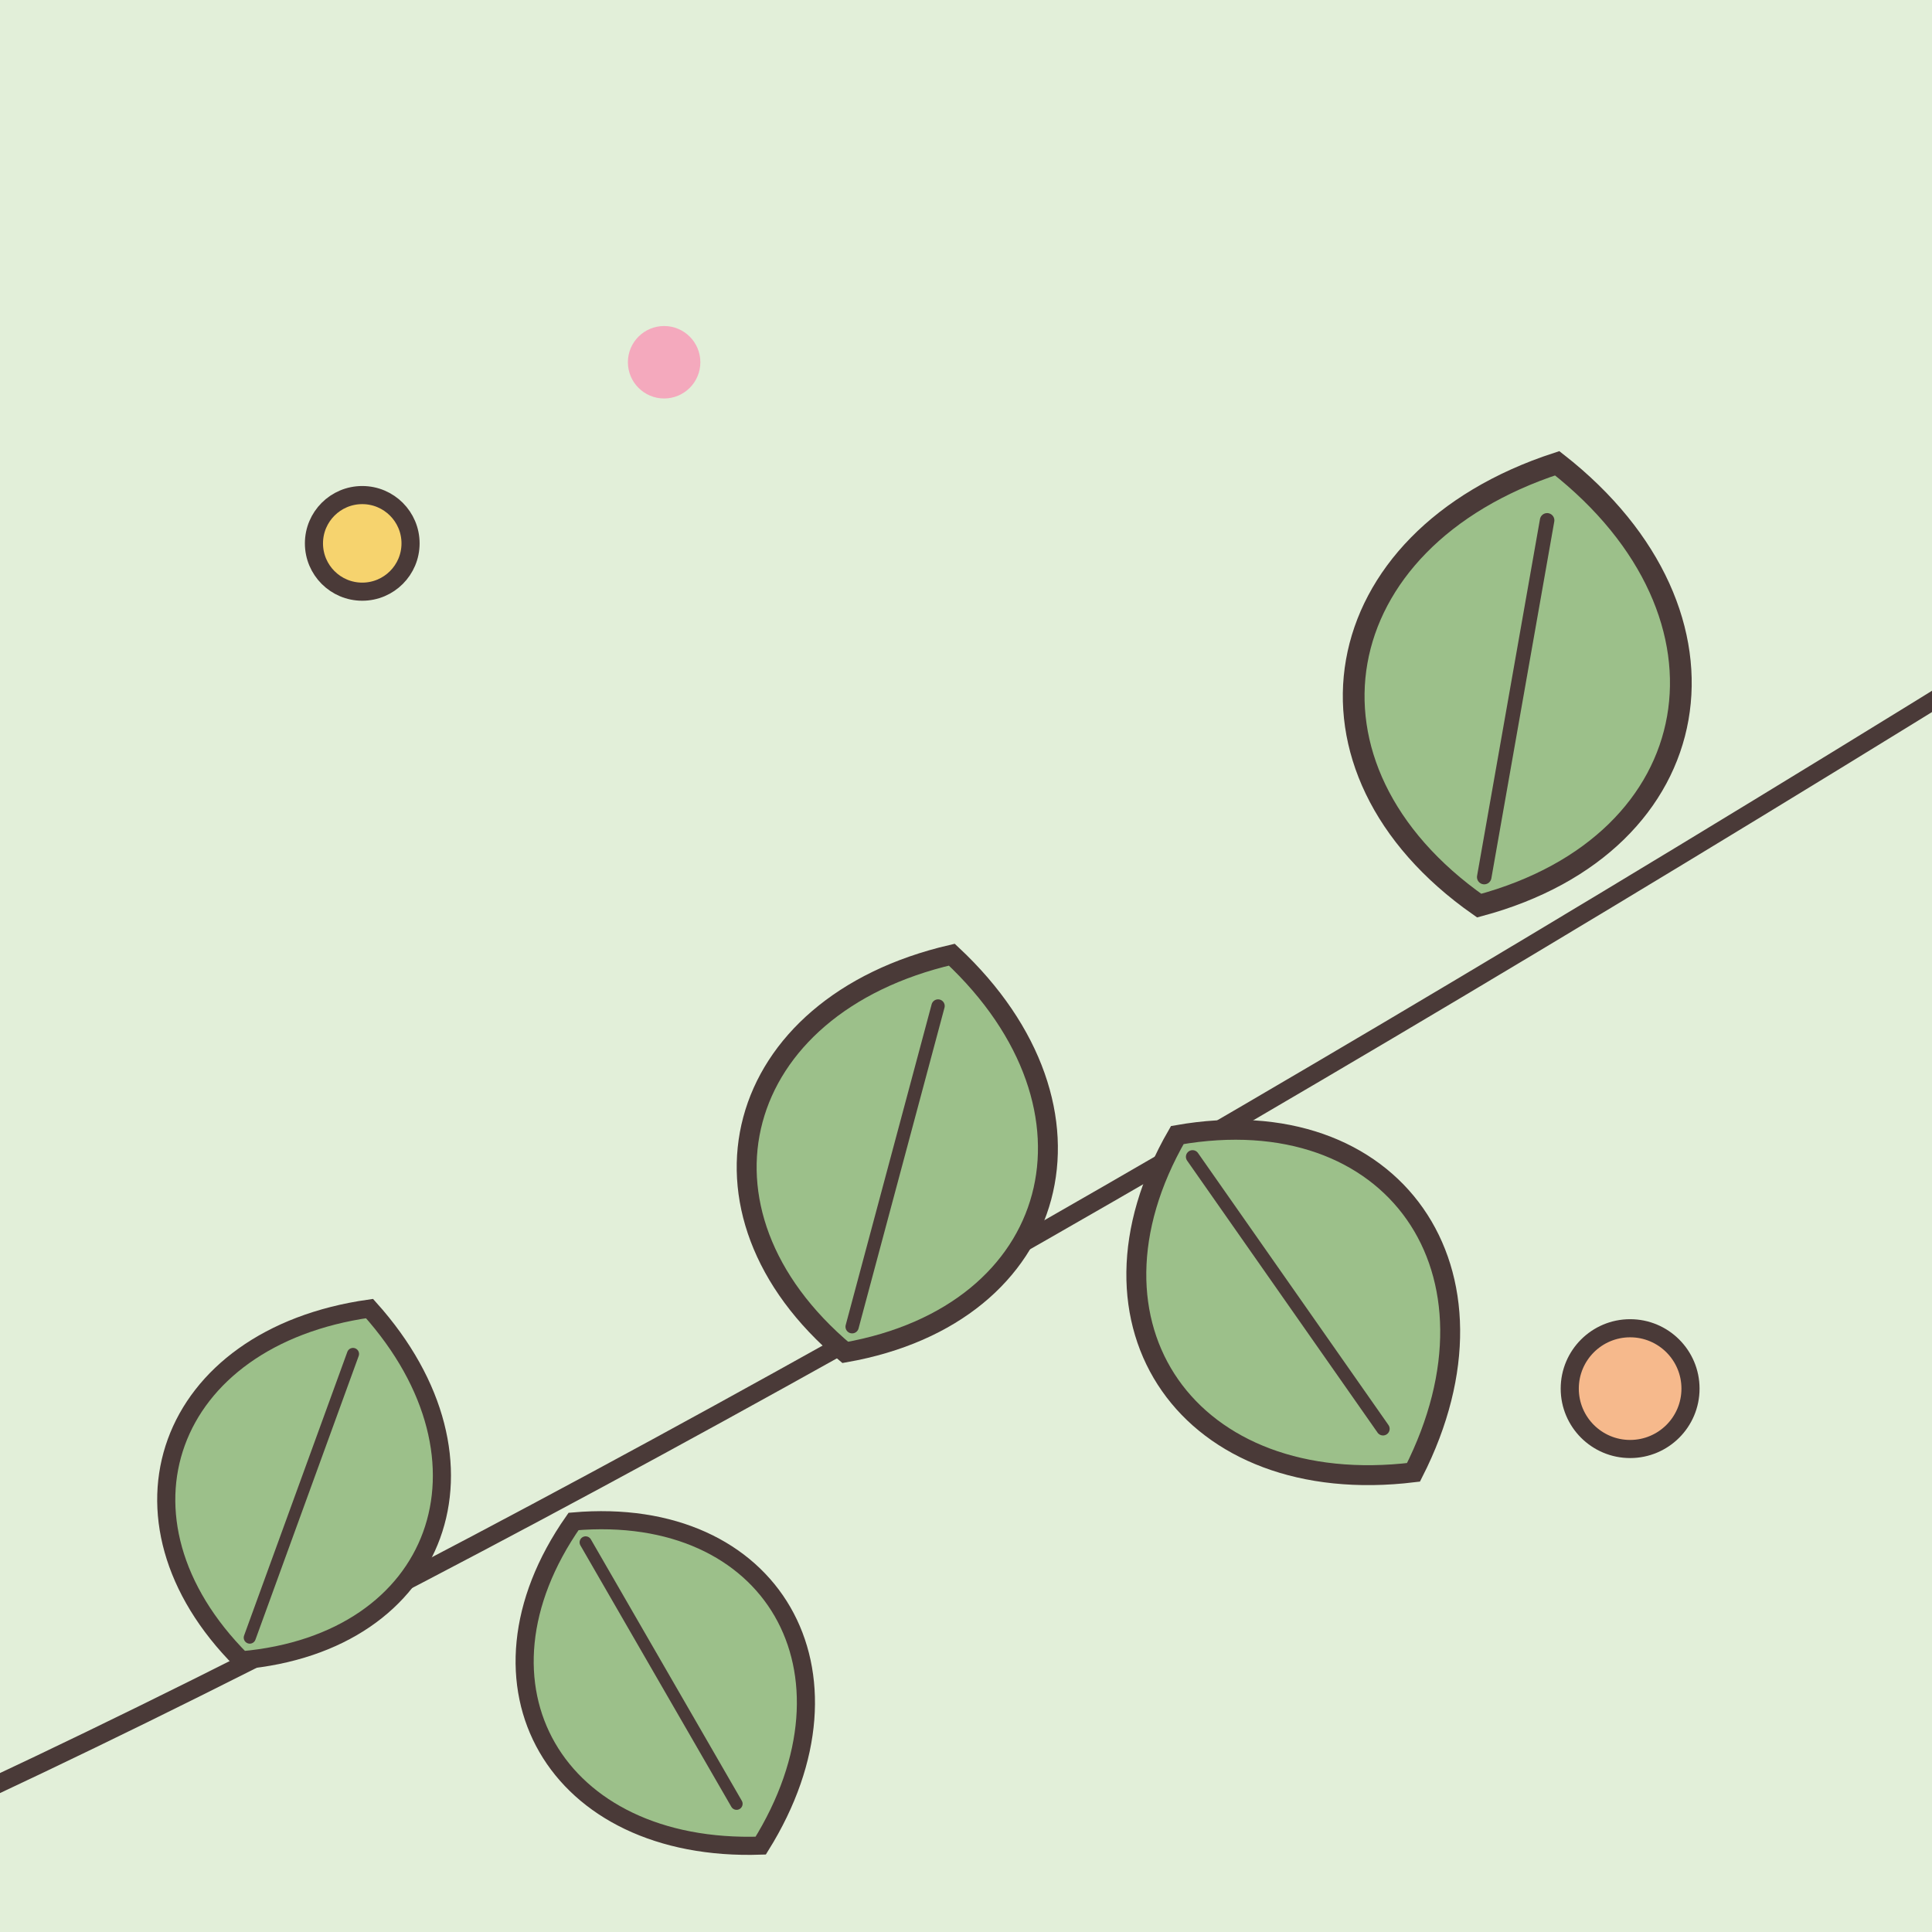
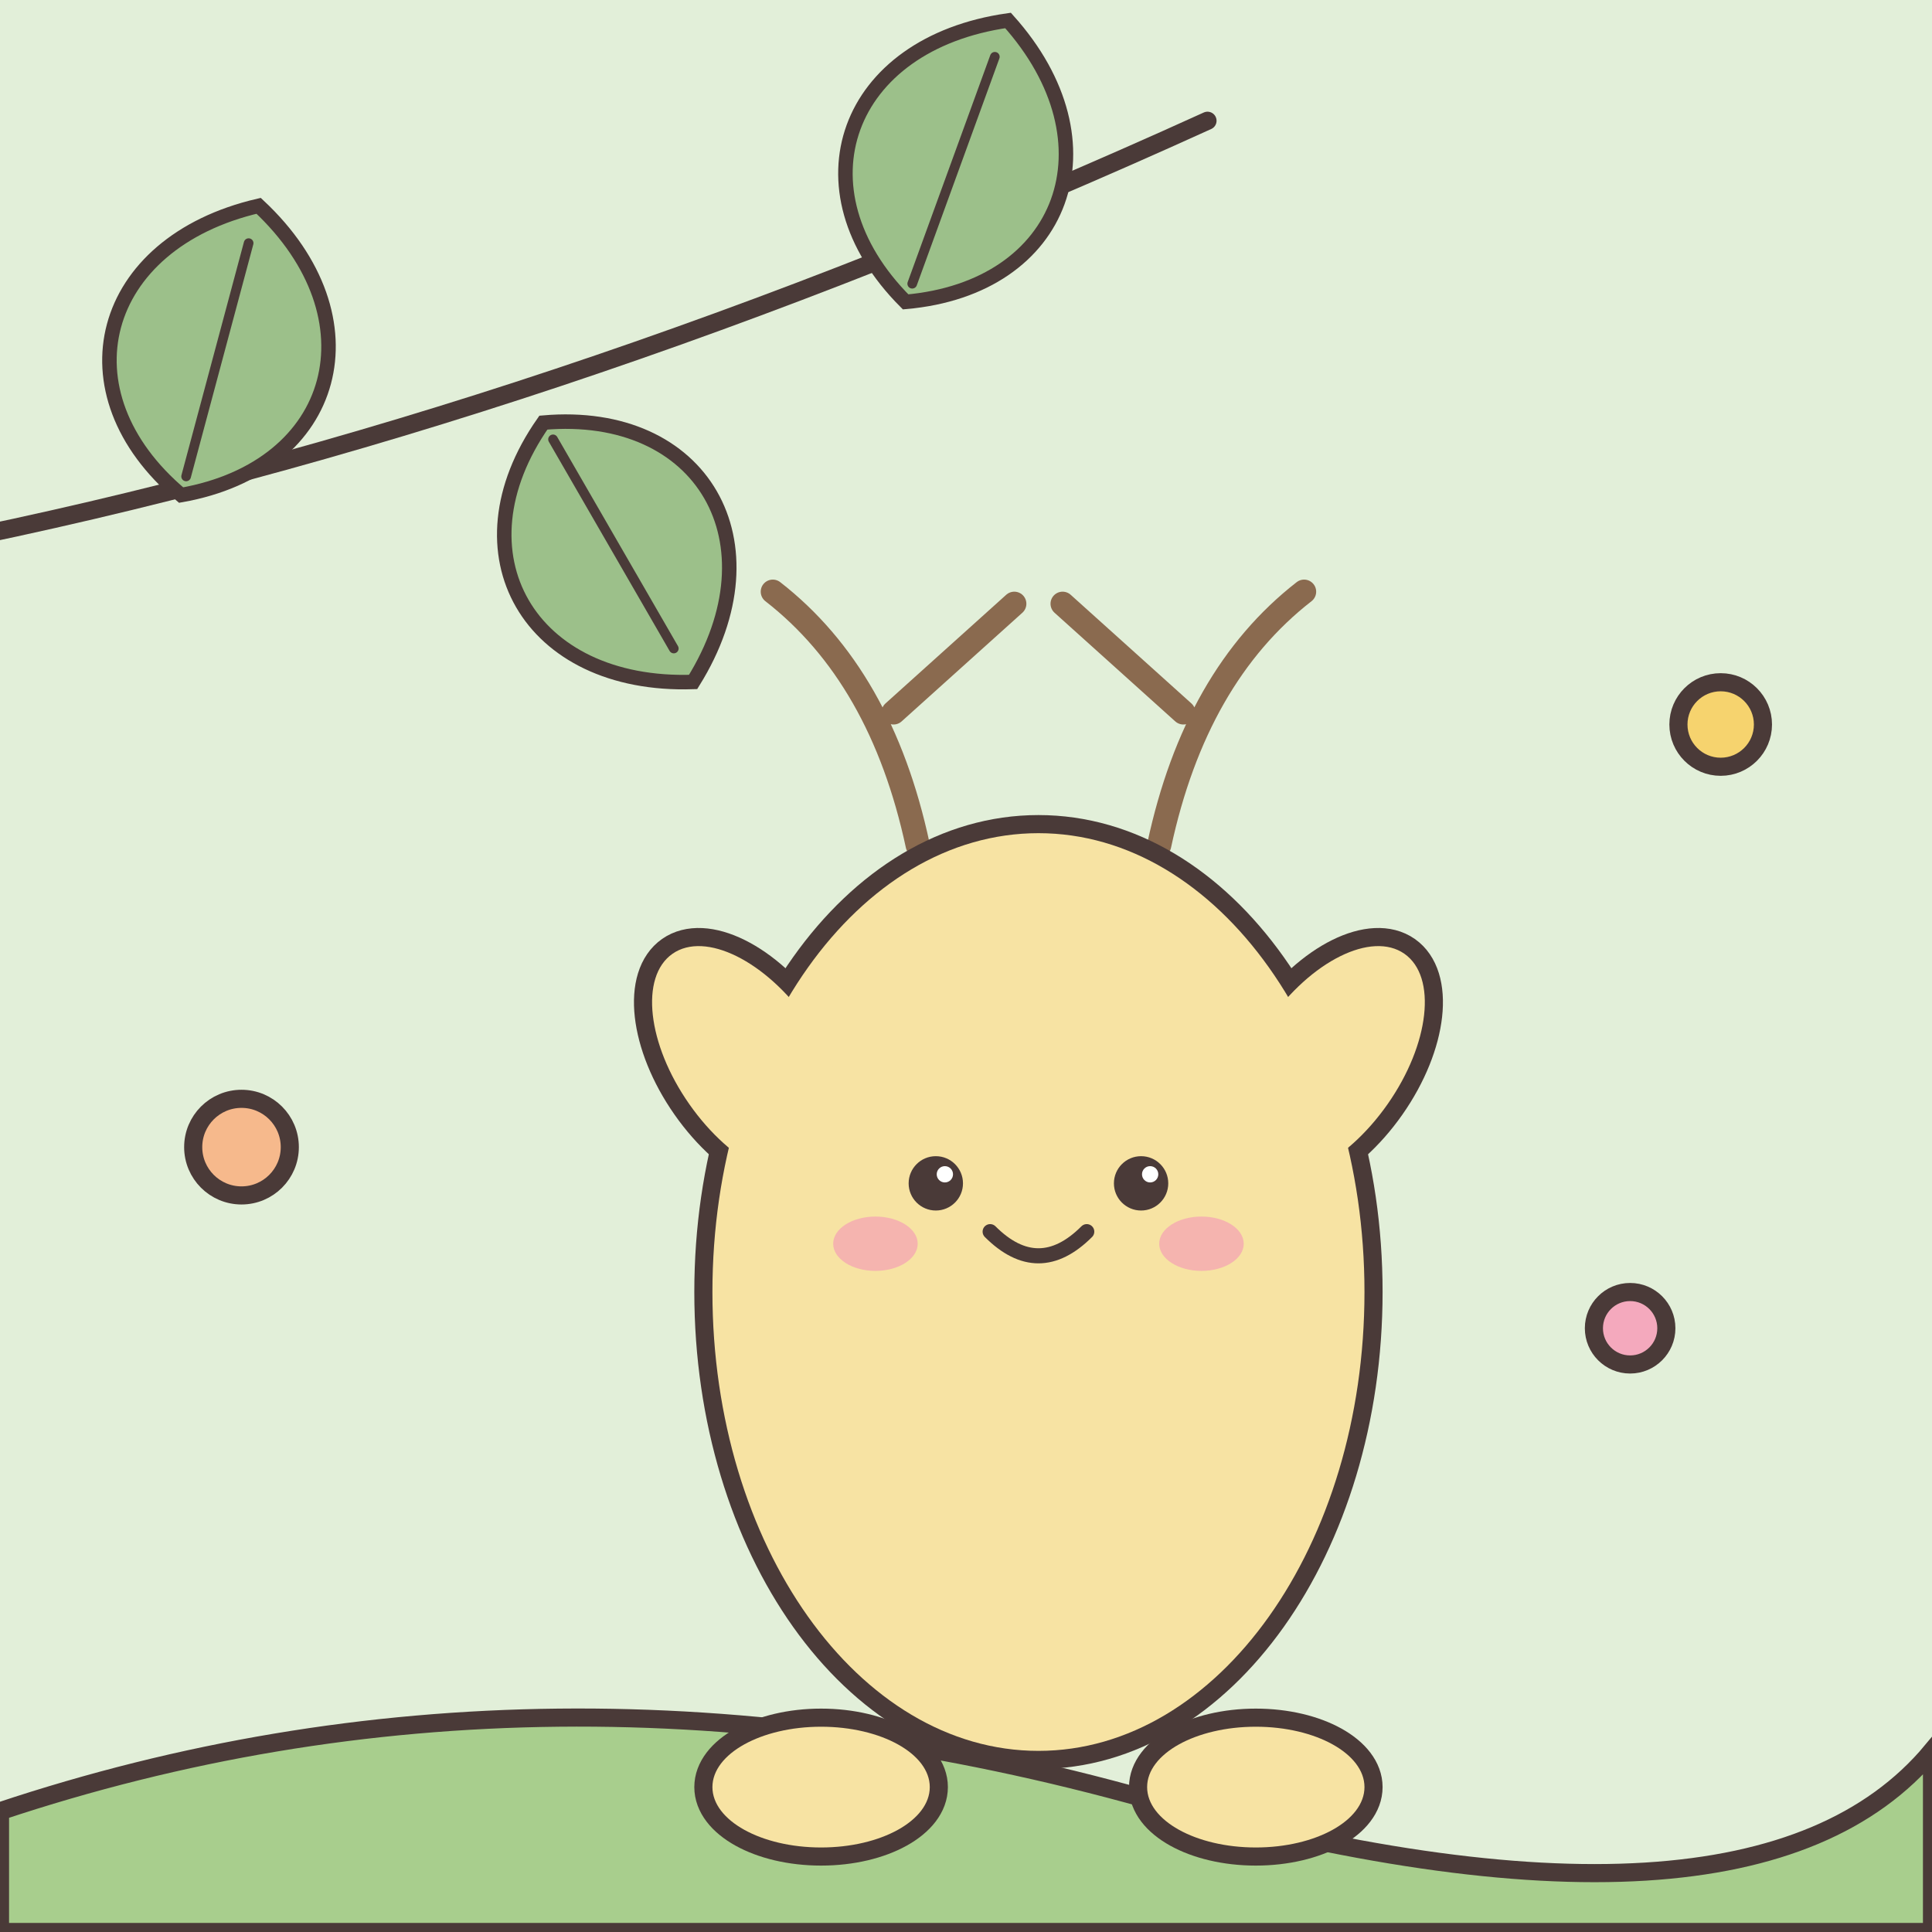
<svg xmlns="http://www.w3.org/2000/svg" width="320" height="320" viewBox="0 0 320 320">
  <rect width="320" height="320" fill="#e2efd9" />
-   <path d="M-10 300Q120 240 330 110" fill="none" stroke="#4a3a38" stroke-width="3" stroke-linecap="round" stroke-linejoin="round" />
-   <g transform="translate(40 275) rotate(-70) scale(1)">
+   <path d="M-10 90Q90 70 200 20" fill="none" stroke="#4a3a38" stroke-width="3" stroke-linecap="round" stroke-linejoin="round" />
+   <g transform="translate(30 82) rotate(-75) scale(0.8)">
    <path d="M0 0C14-30 46-30 62 0C46 30 14 30 0 0Z" fill="#9cc08a" stroke="#4a3a38" stroke-width="3" />
    <path d="M4 0H54" fill="none" stroke="#4a3a38" stroke-width="2" stroke-linecap="round" stroke-linejoin="round" />
  </g>
-   <g transform="translate(95 252) rotate(60) scale(1)">
+   <g transform="translate(90 70) rotate(60) scale(0.8)">
    <path d="M0 0C14-30 46-30 62 0C46 30 14 30 0 0Z" fill="#9cc08a" stroke="#4a3a38" stroke-width="3" />
    <path d="M4 0H54" fill="none" stroke="#4a3a38" stroke-width="2" stroke-linecap="round" stroke-linejoin="round" />
  </g>
-   <g transform="translate(140 224) rotate(-75) scale(1.1)">
+   <g transform="translate(150 50) rotate(-70) scale(0.8)">
    <path d="M0 0C14-30 46-30 62 0C46 30 14 30 0 0Z" fill="#9cc08a" stroke="#4a3a38" stroke-width="3" />
    <path d="M4 0H54" fill="none" stroke="#4a3a38" stroke-width="2" stroke-linecap="round" stroke-linejoin="round" />
  </g>
-   <g transform="translate(195 188) rotate(55) scale(1.1)">
-     <path d="M0 0C14-30 46-30 62 0C46 30 14 30 0 0Z" fill="#9cc08a" stroke="#4a3a38" stroke-width="3" />
-     <path d="M4 0H54" fill="none" stroke="#4a3a38" stroke-width="2" stroke-linecap="round" stroke-linejoin="round" />
+   <circle cx="40" cy="190" r="8" fill="#f6b98c" stroke="#4a3a38" stroke-width="3" />
+   <circle cx="285" cy="120" r="7" fill="#f6d36e" stroke="#4a3a38" stroke-width="3" />
+   <circle cx="270" cy="220" r="6" fill="#f4a9bd" stroke="#4a3a38" stroke-width="3" />
+   <path d="M0 300Q90 270 190 298T320 290V320H0Z" fill="#a8ce8d" stroke="#4a3a38" stroke-width="3" />
+   <path d="M152 140Q146 112 128 98M148 118L168 100M192 140Q198 112 216 98M196 118L176 100" fill="none" stroke="#8a6a4f" stroke-width="4" stroke-linecap="round" stroke-linejoin="round" />
+   <g stroke="#4a3a38" stroke-width="6" stroke-linejoin="round" fill="#4a3a38">
+     <ellipse cx="172" cy="214" rx="54" ry="76" />
+     <ellipse cx="136" cy="296" rx="18" ry="10" />
+     <ellipse cx="208" cy="296" rx="18" ry="10" />
+     <ellipse cx="124" cy="176" rx="12" ry="22" transform="rotate(-35 124 176)" />
+     <ellipse cx="220" cy="176" rx="12" ry="22" transform="rotate(35 220 176)" />
  </g>
-   <g transform="translate(245 150) rotate(-80) scale(1.2)">
-     <path d="M0 0C14-30 46-30 62 0C46 30 14 30 0 0Z" fill="#9cc08a" stroke="#4a3a38" stroke-width="3" />
-     <path d="M4 0H54" fill="none" stroke="#4a3a38" stroke-width="2" stroke-linecap="round" stroke-linejoin="round" />
+   <g fill="#f7e3a3">
+     <ellipse cx="172" cy="214" rx="54" ry="76" />
+     <ellipse cx="136" cy="296" rx="18" ry="10" />
+     <ellipse cx="208" cy="296" rx="18" ry="10" />
+     <ellipse cx="124" cy="176" rx="12" ry="22" transform="rotate(-35 124 176)" />
+     <ellipse cx="220" cy="176" rx="12" ry="22" transform="rotate(35 220 176)" />
  </g>
-   <circle cx="270" cy="230" r="10" fill="#f6b98c" stroke="#4a3a38" stroke-width="3" />
-   <circle cx="60" cy="90" r="8" fill="#f6d36e" stroke="#4a3a38" stroke-width="3" />
-   <circle cx="110" cy="60" r="6" fill="#f4a9bd" />
+   <circle cx="155" cy="196" r="4.5" fill="#4a3a38" />
+   <circle cx="156.5" cy="194.5" r="1.35" fill="#fff" />
+   <circle cx="189" cy="196" r="4.5" fill="#4a3a38" />
+   <circle cx="190.5" cy="194.5" r="1.35" fill="#fff" />
+   <ellipse cx="145" cy="206" rx="7" ry="4.5" fill="#f4a0b4" opacity=".7" />
+   <ellipse cx="199" cy="206" rx="7" ry="4.5" fill="#f4a0b4" opacity=".7" />
+   <path d="M164 204Q172 212 180 204" fill="none" stroke="#4a3a38" stroke-width="2.5" stroke-linecap="round" stroke-linejoin="round" />
</svg>
